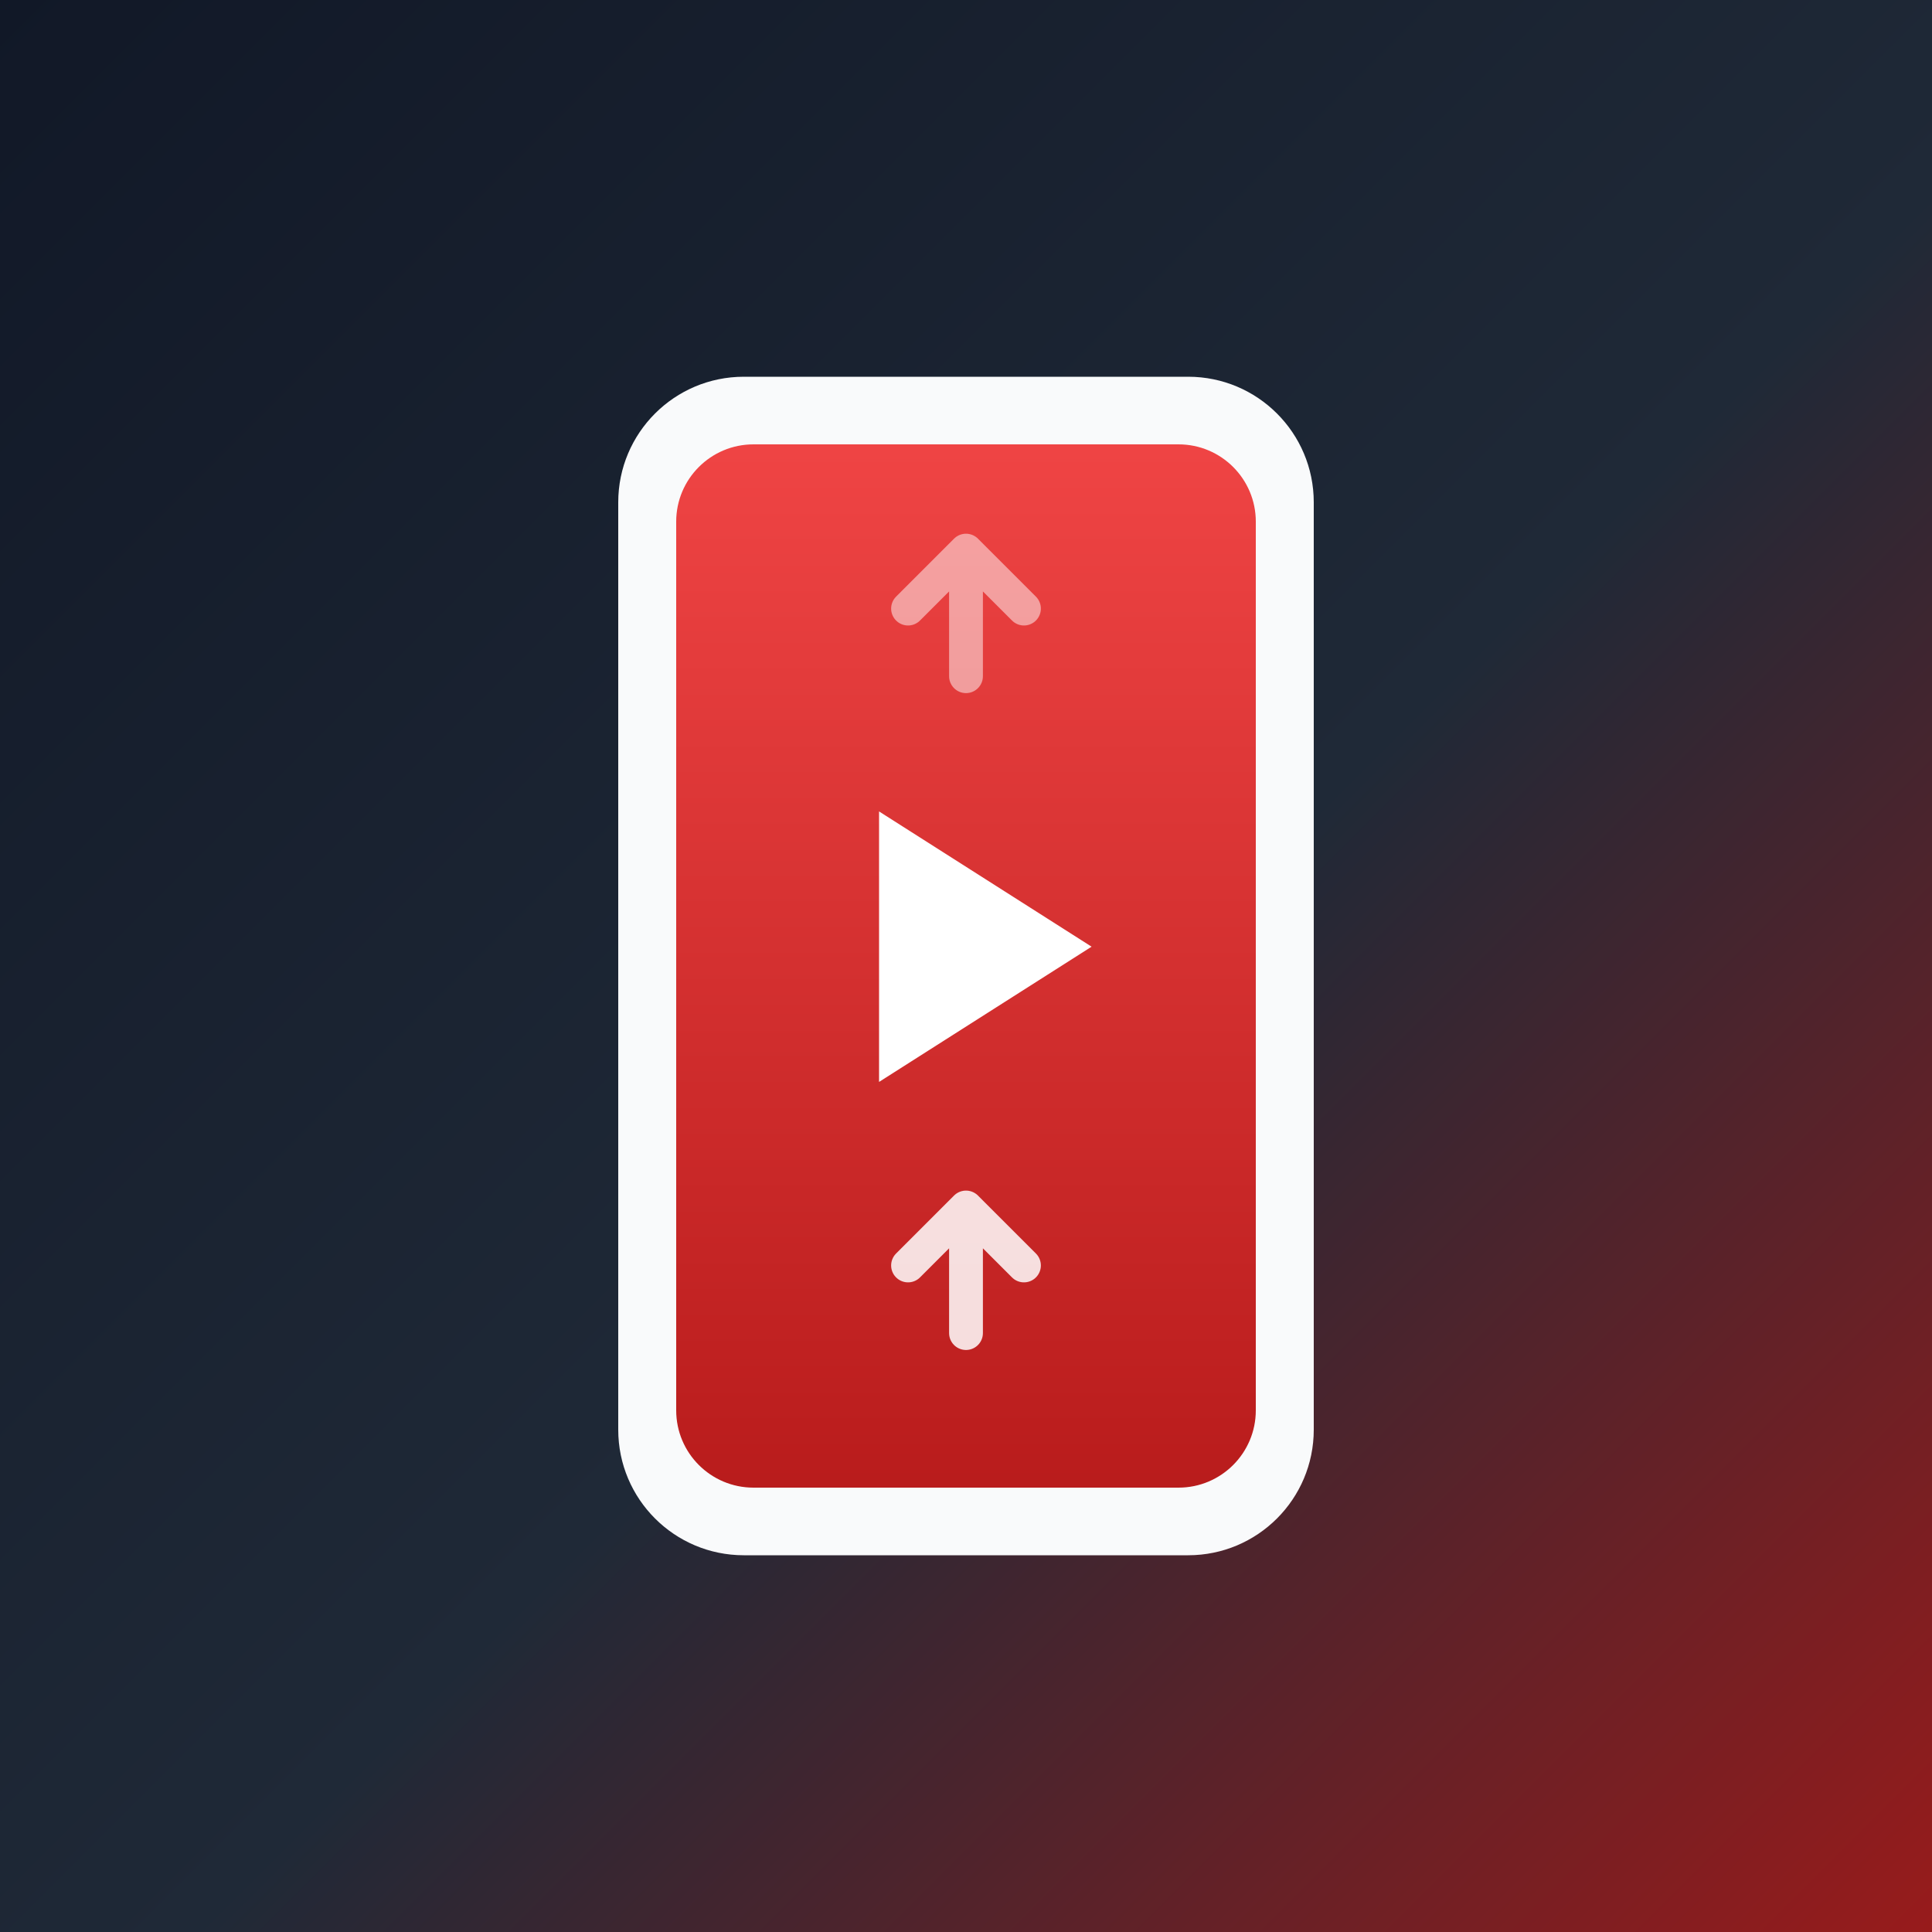
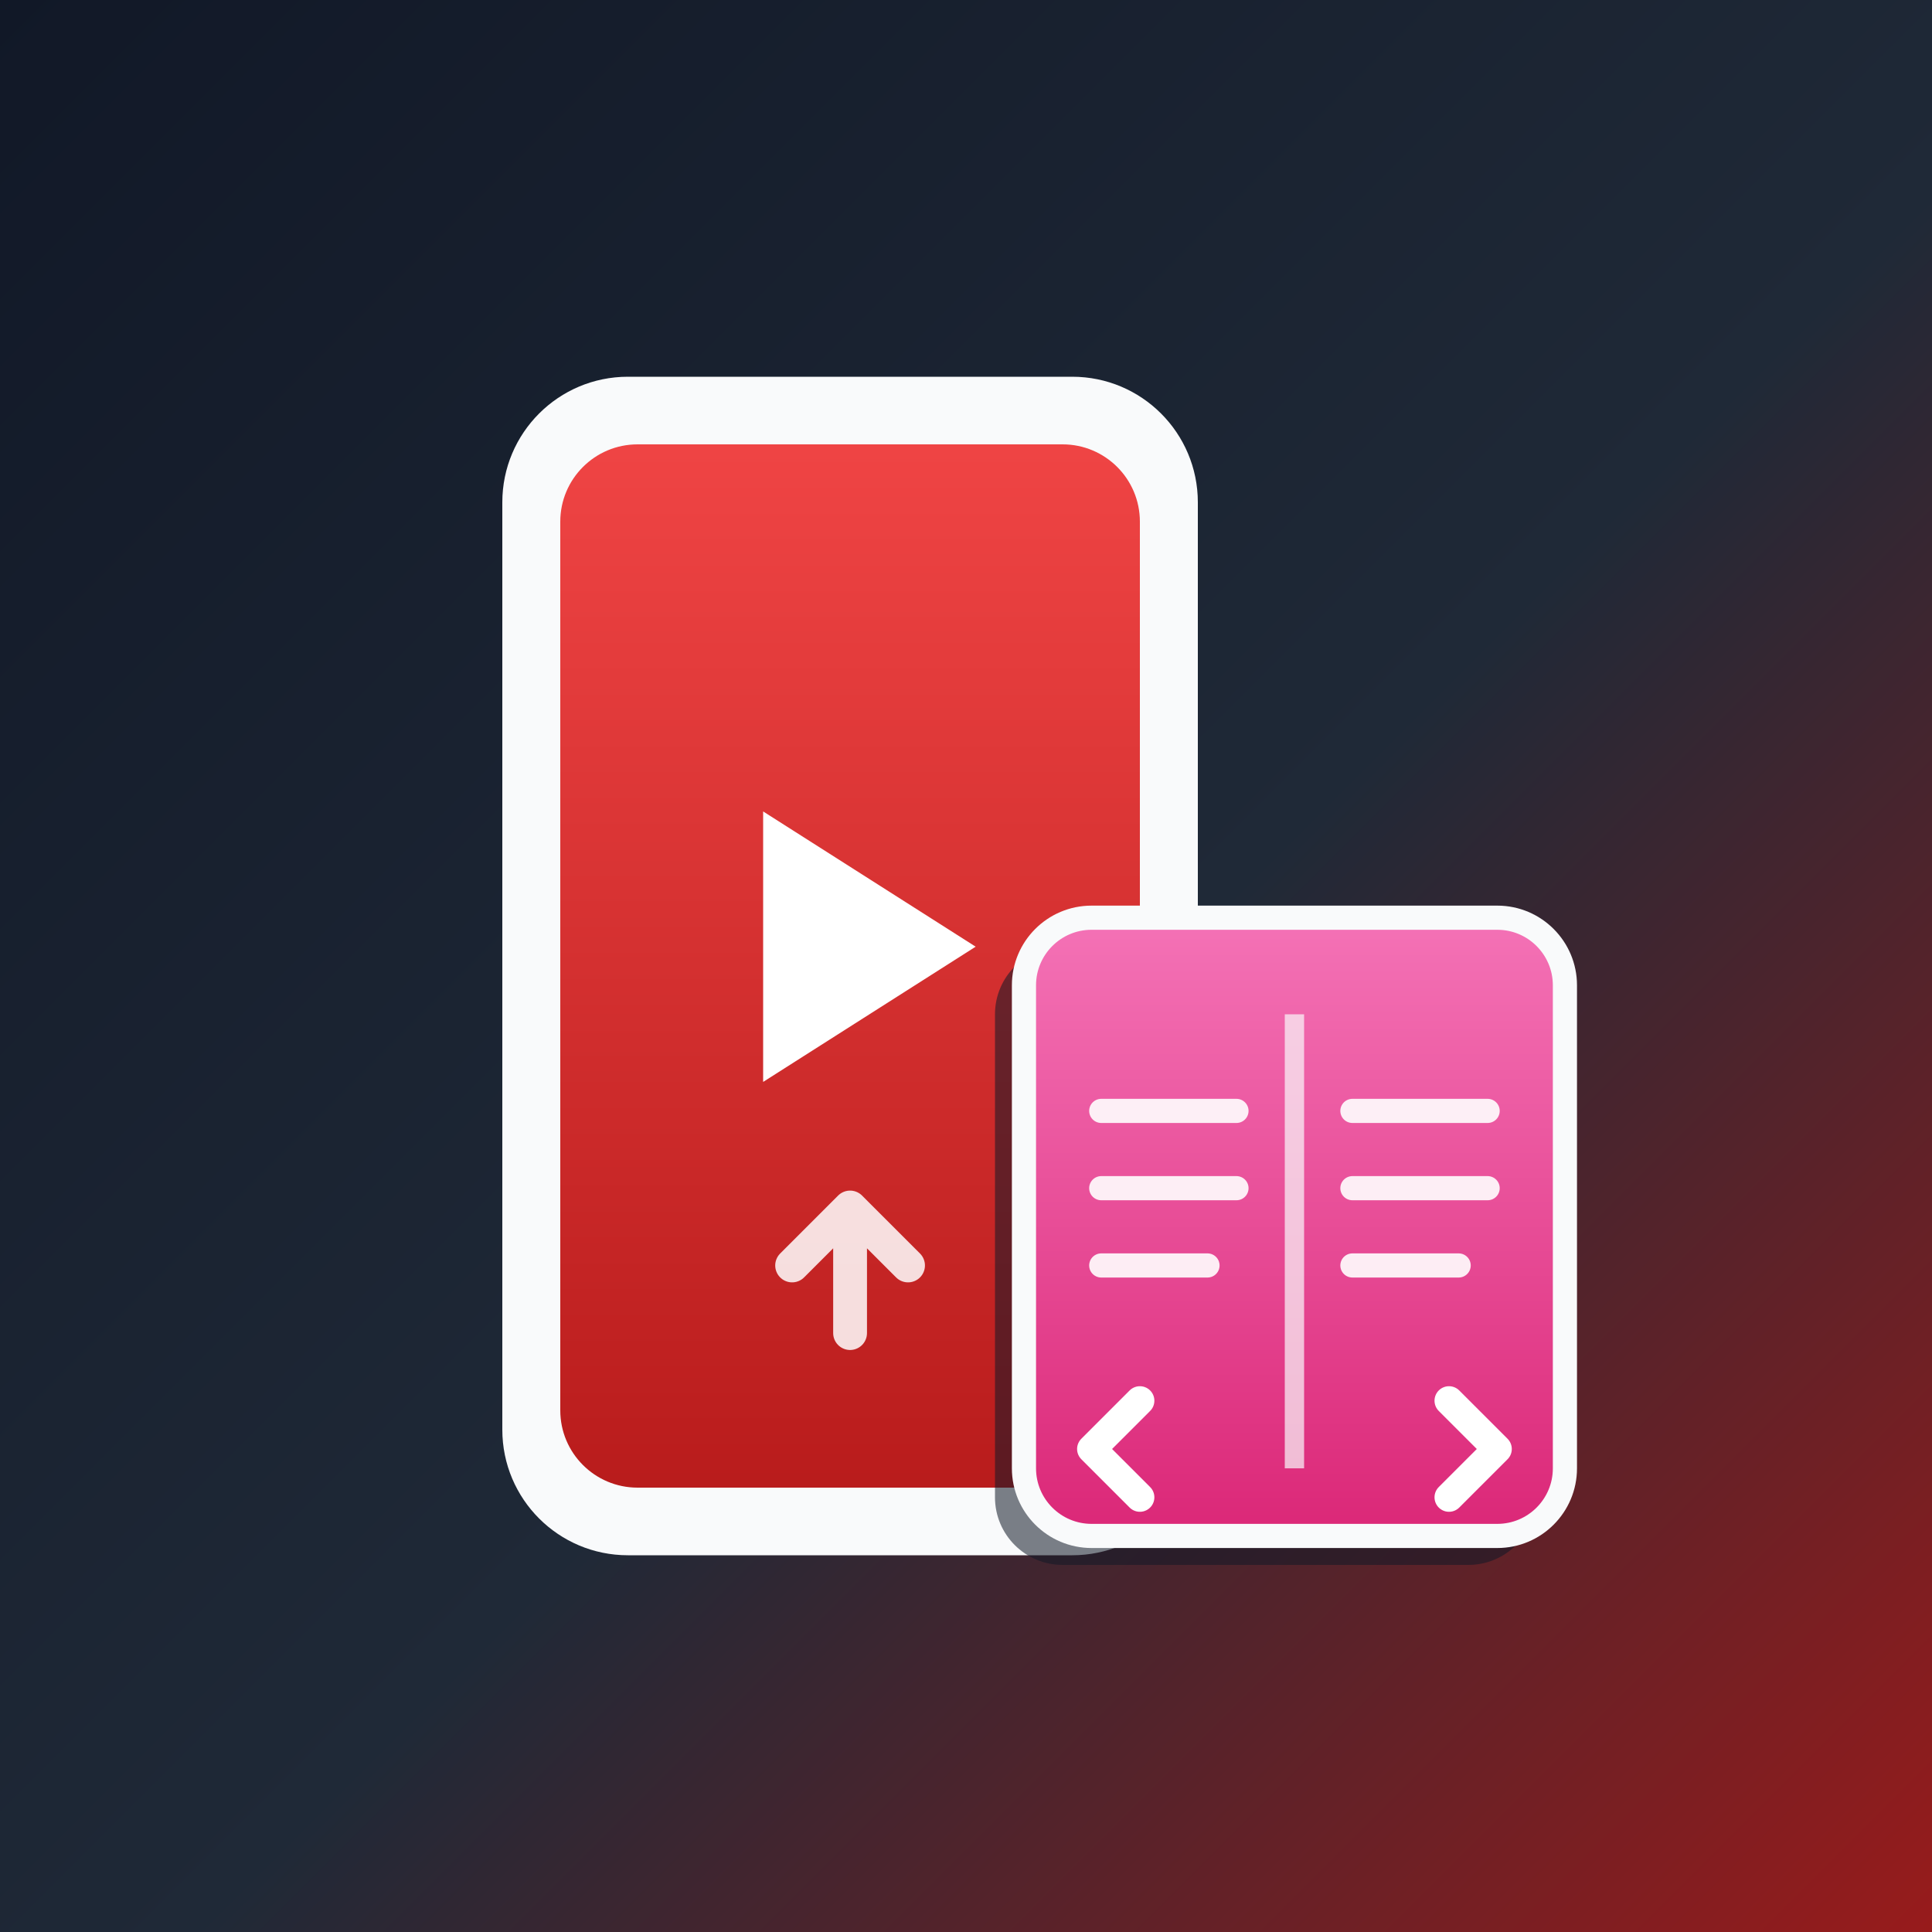
<svg xmlns="http://www.w3.org/2000/svg" width="400" height="400" viewBox="0 0 400 400">
  <defs>
    <linearGradient id="bg" x1="0" y1="0" x2="1" y2="1">
      <stop offset="0" stop-color="#111827" />
      <stop offset="0.55" stop-color="#1f2937" />
      <stop offset="1" stop-color="#991b1b" />
    </linearGradient>
    <linearGradient id="screen" x1="0" y1="0" x2="0" y2="1">
      <stop offset="0" stop-color="#ef4444" />
      <stop offset="1" stop-color="#b91c1c" />
    </linearGradient>
+     <linearGradient id="book" x1="0" y1="0" x2="0" y2="1">
+       <stop offset="0" stop-color="#f472b6" />
+       <stop offset="1" stop-color="#db2777" />
+     </linearGradient>
  </defs>
  <rect width="400" height="400" fill="url(#bg)" />
-   <rect x="128" y="78" width="144" height="244" rx="26" fill="#f9fafb" />
-   <rect x="140" y="92" width="120" height="216" rx="16" fill="url(#screen)" />
-   <path d="M182 168 L226 196 L182 224 Z" fill="#ffffff" />
-   <path d="M200 276 L200 252 M188 262 L200 250 L212 262" stroke="#ffffff" stroke-width="7" stroke-linecap="round" stroke-linejoin="round" fill="none" opacity="0.85" />
-   <path d="M200 140 L200 116 M188 126 L200 114 L212 126" stroke="#ffffff" stroke-width="7" stroke-linecap="round" stroke-linejoin="round" fill="none" opacity="0.5" />
+   <rect x="104" y="78" width="144" height="244" rx="26" fill="#f9fafb" />
+   <rect x="116" y="92" width="120" height="216" rx="16" fill="url(#screen)" />
+   <path d="M158 168 L202 196 L158 224 Z" fill="#ffffff" />
+   <path d="M176 276 L176 252 M164 262 L176 250 L188 262" stroke="#ffffff" stroke-width="7" stroke-linecap="round" stroke-linejoin="round" fill="none" opacity="0.85" />
+   <g transform="translate(206 196)">
+     <rect x="0" y="0" width="112" height="128" rx="14" fill="#111827" opacity="0.55" />
+     <rect x="6" y="-6" width="112" height="128" rx="14" fill="url(#book)" stroke="#f9fafb" stroke-width="5" />
+     <path d="M62 14 L62 108" stroke="#f9fafb" stroke-width="4" opacity="0.7" />
+     <path d="M22 34 H50 M22 50 H50 M22 66 H44 M74 34 H102 M74 50 H102 M74 66 H96" stroke="#ffffff" stroke-width="5" stroke-linecap="round" opacity="0.9" />
+     <path d="M30 94 L20 104 L30 114 M94 94 L104 104 L94 114" stroke="#ffffff" stroke-width="6" stroke-linecap="round" stroke-linejoin="round" fill="none" />
+   </g>
</svg>
